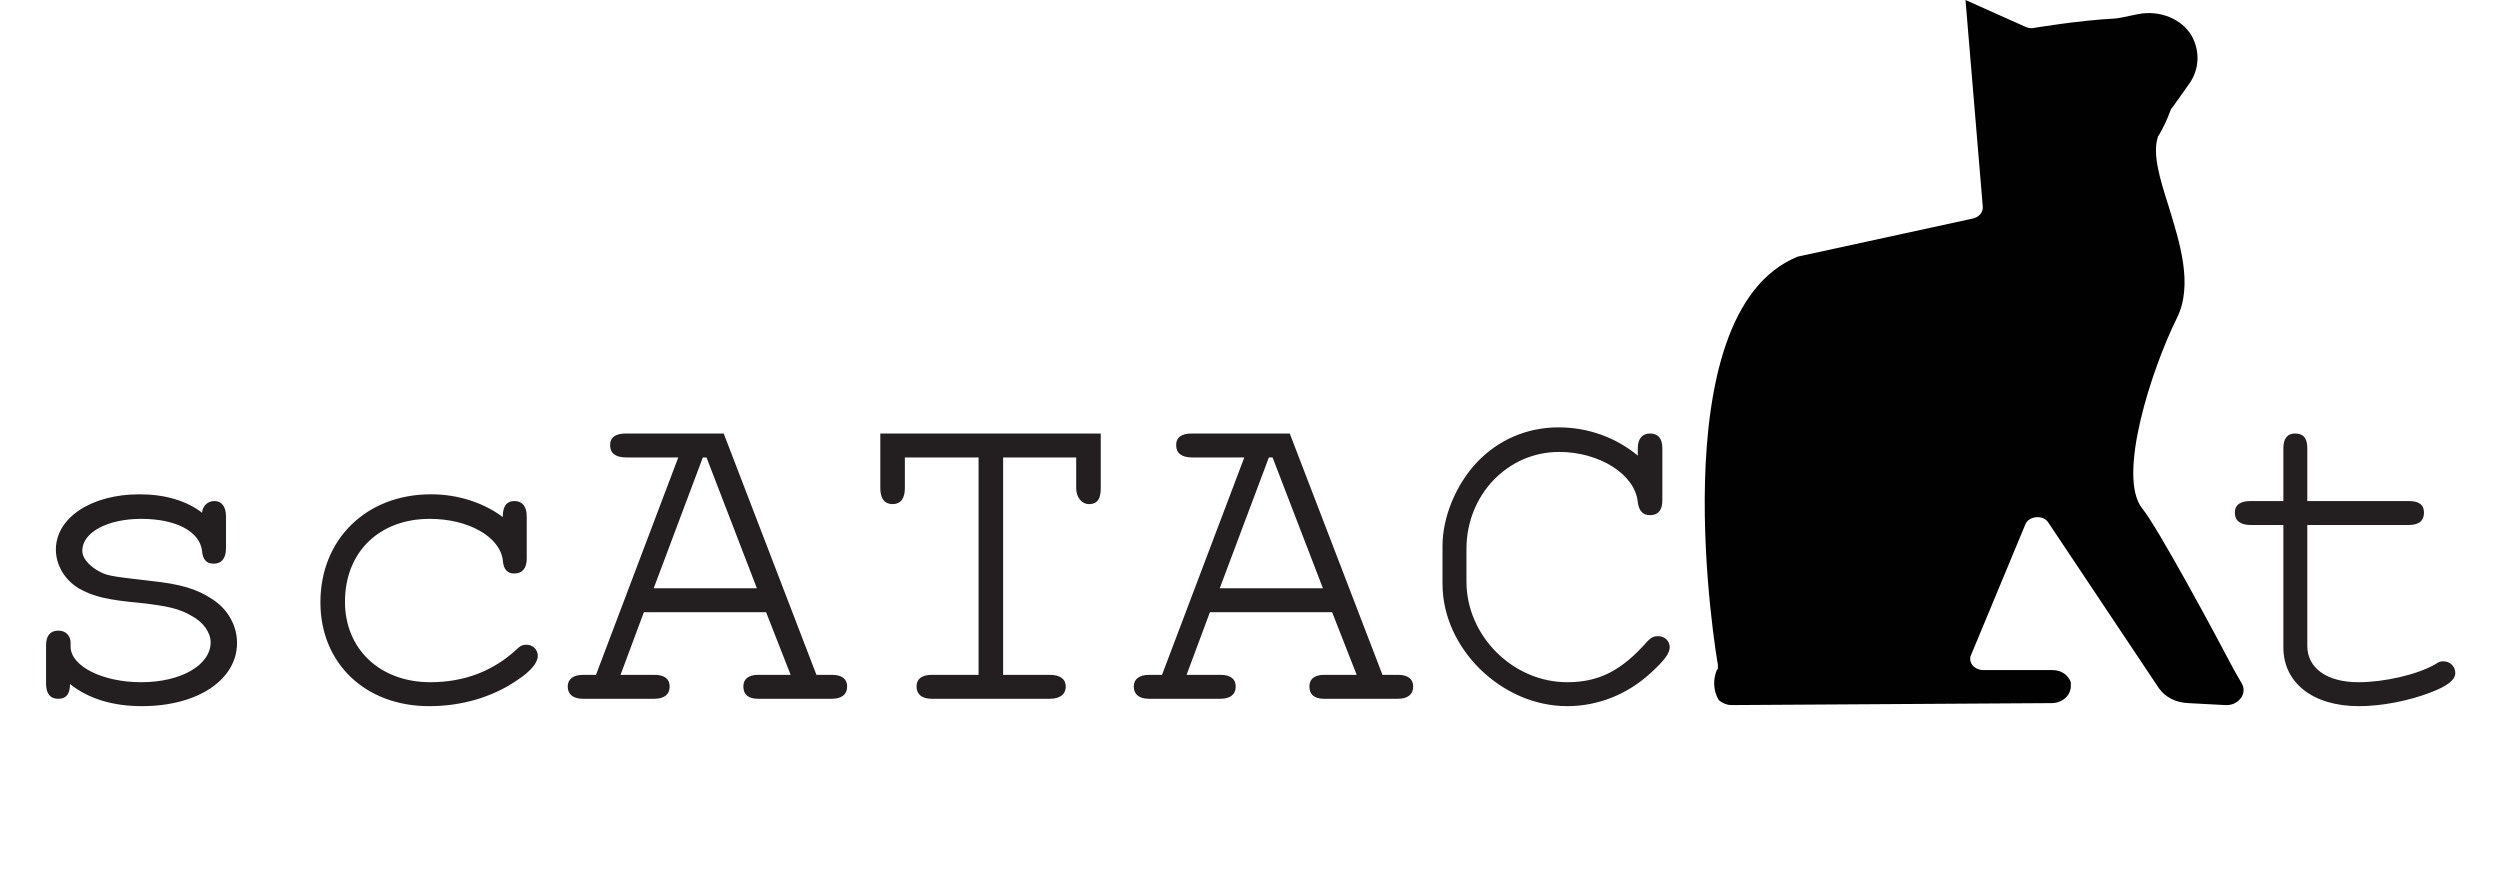
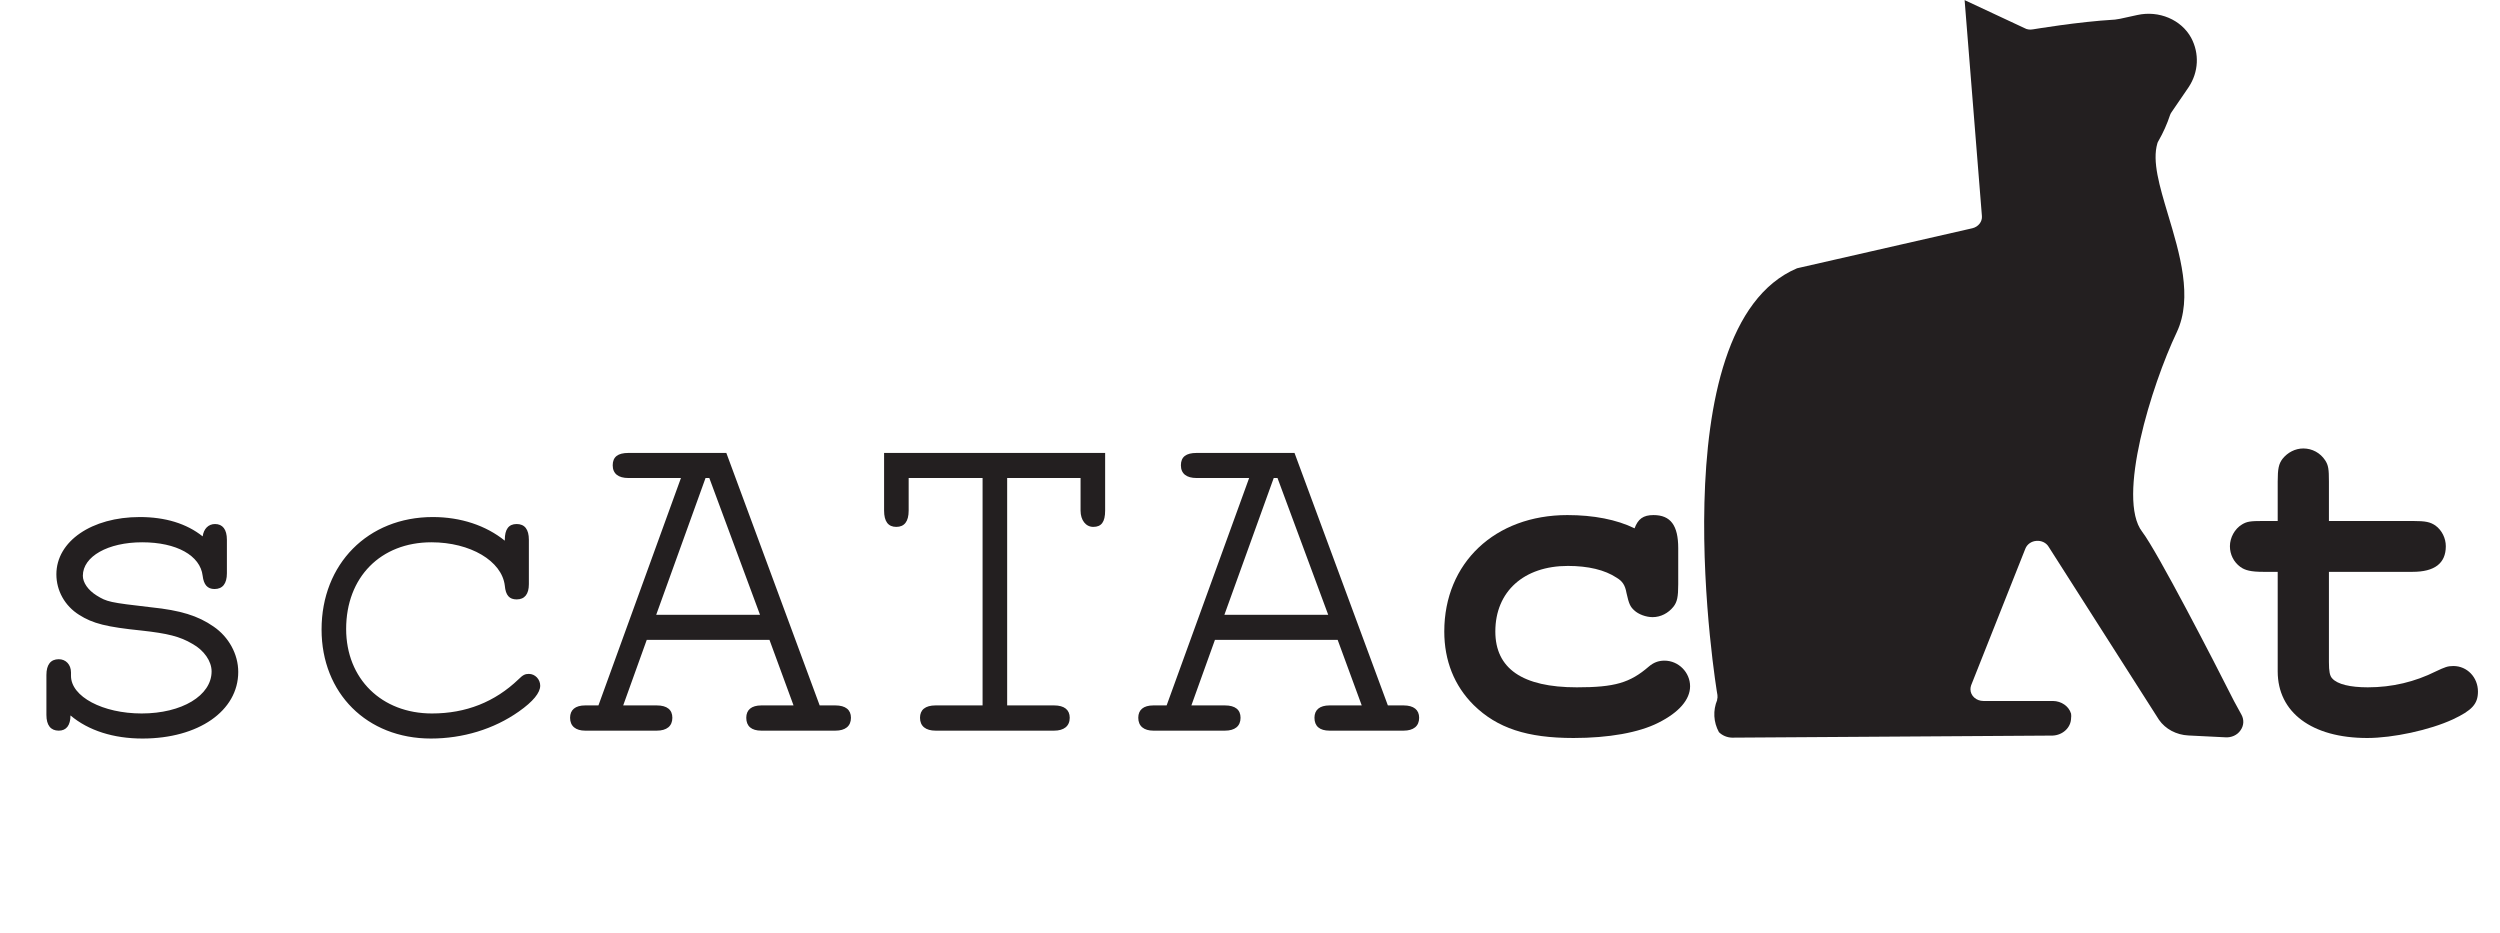
- <svg xmlns="http://www.w3.org/2000/svg" id="Layer_2" data-name="Layer 2" viewBox="0 0 63.61 22.69">
+ <svg xmlns="http://www.w3.org/2000/svg" id="Layer_2" data-name="Layer 2" viewBox="0 0 218.16 81.37">
  <defs>
    <style>
-       .cls-1 {
-         font-size: 10px;
+       .cls-1, .cls-2 {
+         fill: #231f20;
+       }
+ 
+       .cls-3 {
+         font-size: 35.86px;
+         letter-spacing: 0em;
+       }
+ 
+       .cls-3, .cls-4 {
+         font-family: Courier-Bold, Courier;
+         font-weight: 700;
+       }
+ 
+       .cls-4, .cls-5 {
+         font-size: 43.04px;
+       }
+ 
+       .cls-5 {
+         font-family: Courier, Courier;
      }

      .cls-2 {
-         fill: #231f20;
-         font-family: Courier, Courier;
-       }
- 
-       .cls-3 {
-         font-size: 12px;
-       }
- 
-       .cls-4 {
-         fill: #010101;
        stroke-width: 0px;
      }
    </style>
  </defs>
  <g id="Layer_1-2" data-name="Layer 1">
-     <text class="cls-2" transform="translate(0 17.78)">
-       <tspan class="cls-3" x="0" y="0">scATAC </tspan>
-       <tspan class="cls-1" x="50.41" y="0"> </tspan>
-       <tspan class="cls-3" x="56.41" y="0">t</tspan>
+     <text class="cls-1" transform="translate(0 63.76) scale(.96 1)">
+       <tspan class="cls-5" x="0" y="0">scATA</tspan>
+       <tspan class="cls-4" x="129.13" y="0">c </tspan>
+       <tspan class="cls-3" x="180.79" y="0"> </tspan>
+       <tspan class="cls-4" x="202.31" y="0">t</tspan>
    </text>
-     <path class="cls-4" d="m43.69,17.03c-.11.26-.1.54.04.78.09.08.21.13.33.13l8.16-.05c.26-.01.46-.19.47-.42,0-.04,0-.08,0-.11-.06-.18-.24-.31-.46-.31h-1.77c-.18,0-.33-.13-.33-.28,0-.03,0-.07.02-.1l1.38-3.32c.04-.11.15-.18.28-.19.13-.01.25.04.31.14l2.81,4.21c.16.23.44.37.75.38l.94.05c.15.01.3-.05.39-.17.09-.11.1-.26.03-.38l-.19-.33c-.52-.99-1.95-3.64-2.34-4.12-.66-.81.24-3.56.88-4.85.42-.85.07-1.92-.22-2.87-.22-.69-.4-1.29-.27-1.72,0-.02.01-.04.03-.06.12-.2.22-.42.3-.64,0-.02.02-.04.04-.06l.44-.62c.25-.36.27-.81.06-1.2-.25-.44-.82-.67-1.37-.56l-.44.09-.13.02c-.96.05-2.07.24-2.08.24-.07.02-.15,0-.22-.03l-1.52-.68.44,5.26c.01.14-.09.26-.25.3l-4.46.97c-3.56,1.45-2.05,10.3-2.03,10.38,0,.04,0,.08,0,.12Z" />
+     <path class="cls-2" d="m149.85,61.08c-.38.92-.33,1.93.15,2.81.29.29.71.47,1.14.48l27.99-.18c.88-.04,1.58-.7,1.6-1.5.02-.14.02-.27,0-.41-.19-.65-.84-1.1-1.58-1.11h-6.07c-.62,0-1.13-.45-1.13-1.02,0-.12.02-.23.06-.35l4.73-11.92c.15-.38.52-.65.96-.68.44-.04.86.16,1.07.51l9.63,15.1c.56.81,1.52,1.32,2.57,1.37l3.22.16c.53.04,1.04-.19,1.32-.6.3-.41.33-.93.09-1.37l-.65-1.19c-1.79-3.55-6.7-13.06-8.01-14.77-2.26-2.92.81-12.78,3.01-17.41,1.43-3.03.26-6.89-.77-10.31-.74-2.48-1.38-4.61-.92-6.18.02-.07.05-.14.09-.2.42-.73.76-1.49,1.02-2.28.03-.08.07-.16.12-.23l1.51-2.21c.86-1.31.94-2.92.21-4.29-.86-1.58-2.81-2.41-4.7-1.99l-1.51.33-.44.07c-3.28.19-7.11.85-7.15.85-.26.05-.53.02-.75-.11l-5.22-2.44,1.51,18.85c.04.49-.32.94-.84,1.06l-15.29,3.49c-12.22,5.2-7.02,36.93-6.95,37.24.02.14.01.29-.03.42Z" />
  </g>
</svg>
